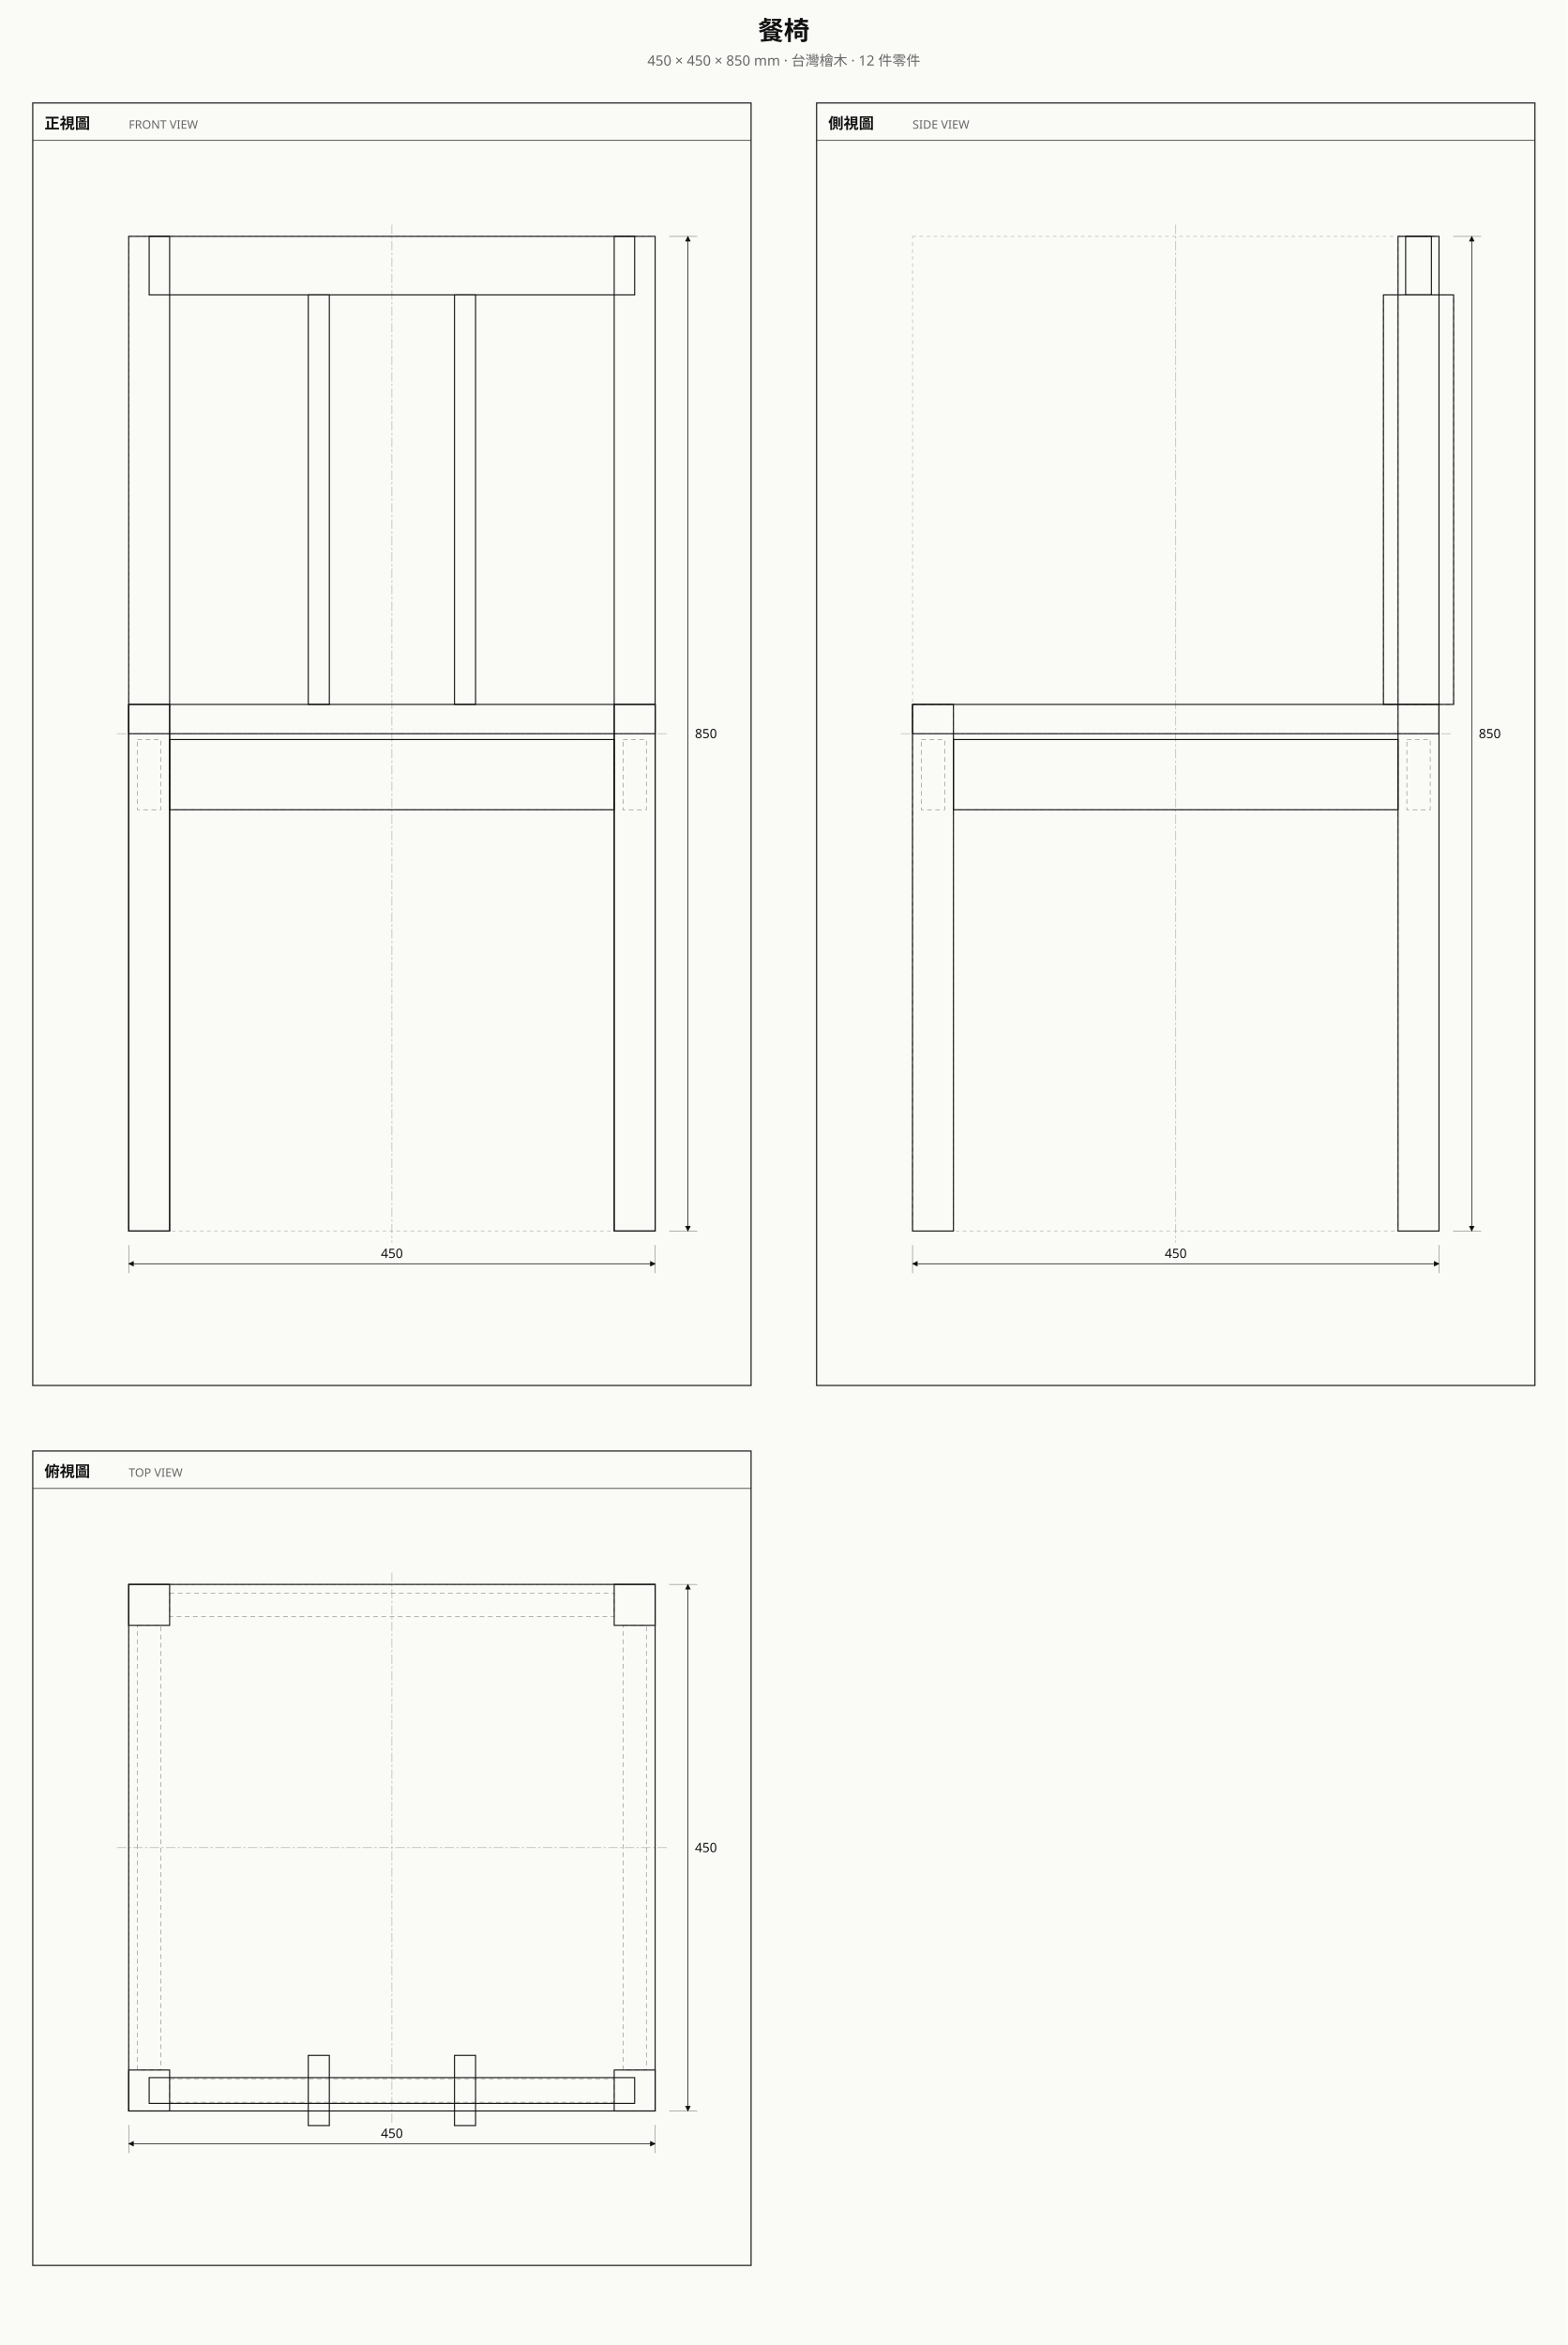
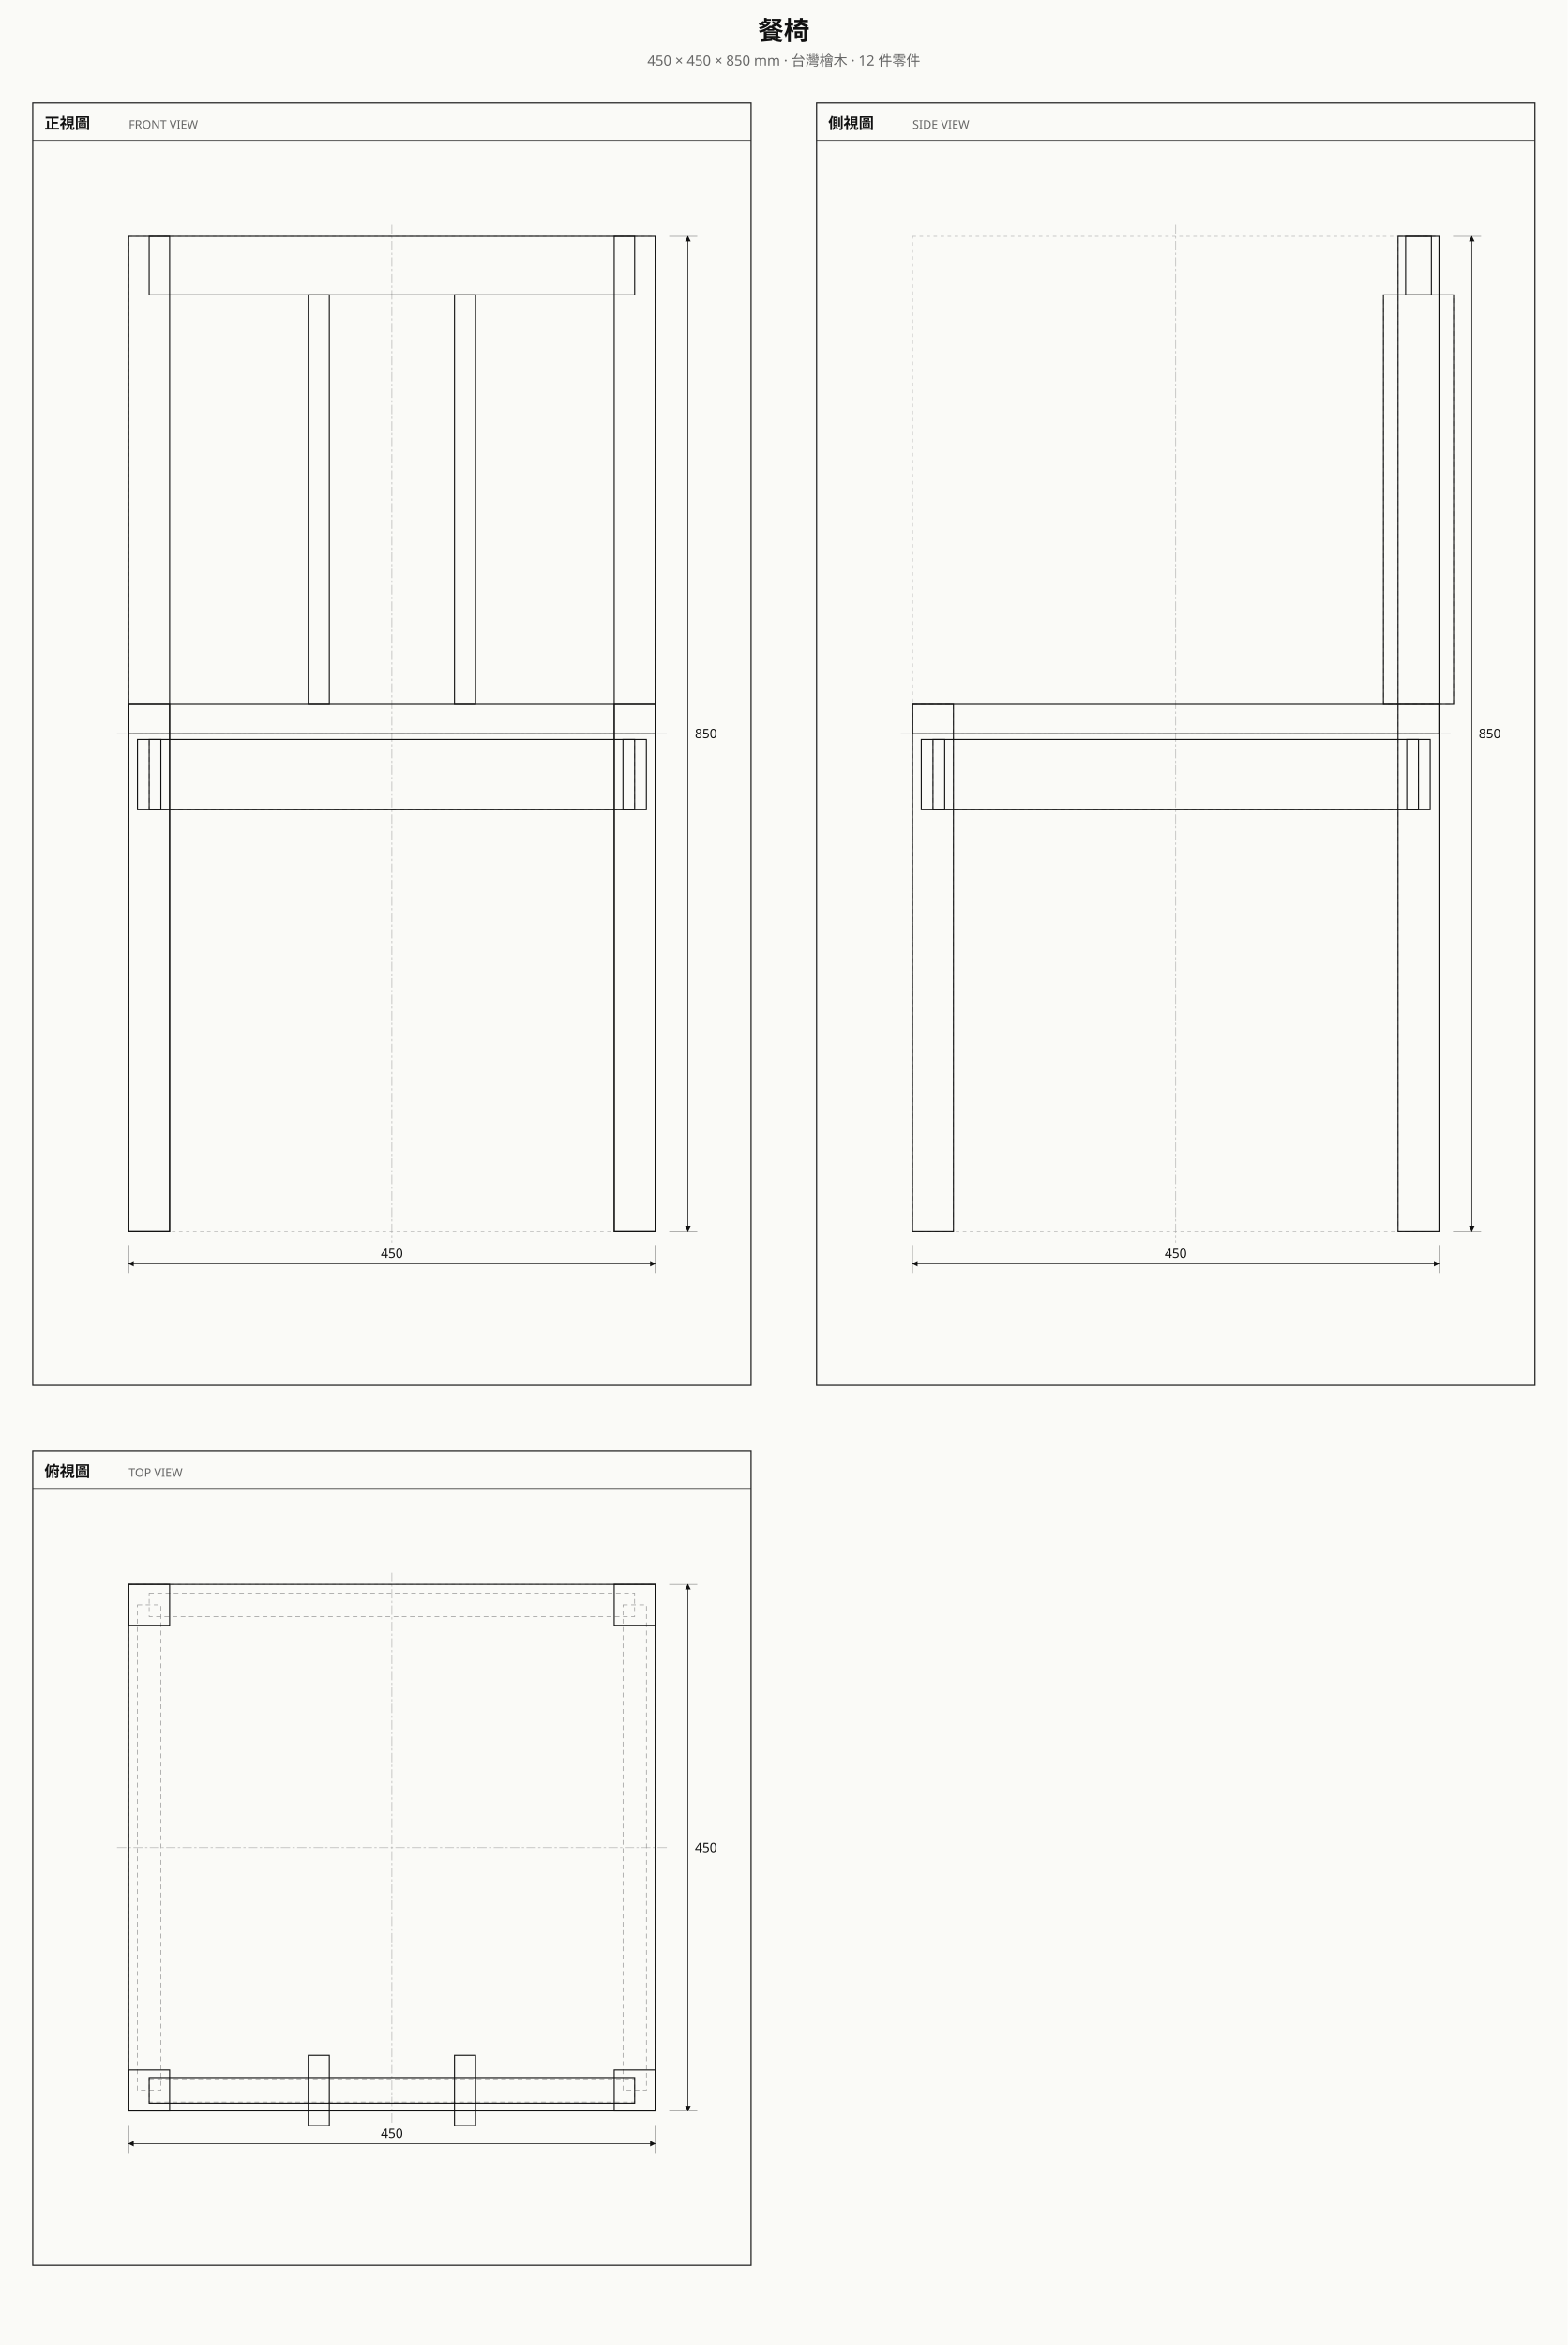
<svg xmlns="http://www.w3.org/2000/svg" viewBox="-20 -10 1340 2004" width="1340">
  <defs>
    <marker id="arr-front" viewBox="0 0 10 10" refX="9" refY="5" markerWidth="8" markerHeight="8" orient="auto-start-reverse">
      <path d="M 0 0 L 10 5 L 0 10 z" fill="#111" />
    </marker>
    <marker id="arr-side" viewBox="0 0 10 10" refX="9" refY="5" markerWidth="8" markerHeight="8" orient="auto-start-reverse">
      <path d="M 0 0 L 10 5 L 0 10 z" fill="#111" />
    </marker>
    <marker id="arr-top" viewBox="0 0 10 10" refX="9" refY="5" markerWidth="8" markerHeight="8" orient="auto-start-reverse">
      <path d="M 0 0 L 10 5 L 0 10 z" fill="#111" />
    </marker>
  </defs>
  <rect x="-20" y="-10" width="1340" height="2004" fill="#fafaf7" />
  <text x="650" y="24" text-anchor="middle" font-size="22" font-weight="700" fill="#111" font-family="sans-serif">餐椅</text>
  <text x="650" y="46" text-anchor="middle" font-size="12" fill="#666" font-family="sans-serif">450 × 450 × 850 mm · 台灣檜木 · 12 件零件</text>
  <g transform="translate(0, 70)">
    <g transform="translate(315.0, 972.0)">
      <rect x="-307.0" y="-964.0" width="614.0" height="1096.0" fill="none" stroke="#222" stroke-width="1" />
      <line x1="-307.0" y1="-932.0" x2="307.0" y2="-932.0" stroke="#222" stroke-width="0.6" />
      <text x="-297.0" y="-942.0" font-size="13" font-weight="700" fill="#111" font-family="sans-serif">正視圖</text>
      <text x="-225.0" y="-942.0" font-size="10" fill="#666" font-family="sans-serif">FRONT VIEW</text>
      <g stroke="#888" stroke-width="0.5" stroke-dasharray="8 2 2 2" opacity="0.7">
        <line x1="0" y1="-860.0" x2="0" y2="10.0" />
        <line x1="-235.0" y1="-425.0" x2="235.0" y2="-425.0" />
      </g>
      <rect x="-225.0" y="-850.0" width="450.0" height="850.0" fill="none" stroke="#999" stroke-dasharray="3 3" stroke-width="0.5" opacity="0.8" />
-       <rect x="-190.0" y="-420.0" width="380.0" height="60.0" fill="none" stroke="#888" stroke-width="0.5" stroke-dasharray="4 3" />
+       <rect x="-207.5" y="-420.0" width="415.0" height="60.0" fill="none" stroke="#888" stroke-width="0.5" stroke-dasharray="4 3" />
      <rect x="-207.5" y="-850.0" width="415.0" height="50.0" fill="none" stroke="#111" stroke-width="0.9" />
      <rect x="-225.0" y="-850.0" width="35.0" height="850.0" fill="none" stroke="#111" stroke-width="0.9" />
      <rect x="190.0" y="-850.0" width="35.0" height="850.0" fill="none" stroke="#111" stroke-width="0.9" />
      <rect x="-71.5" y="-800.0" width="18.0" height="350.0" fill="none" stroke="#111" stroke-width="0.9" />
      <rect x="53.5" y="-800.0" width="18.0" height="350.0" fill="none" stroke="#111" stroke-width="0.9" />
-       <rect x="-217.5" y="-420.0" width="20.0" height="60.0" fill="none" stroke="#888" stroke-width="0.5" stroke-dasharray="4 3" />
-       <rect x="197.5" y="-420.0" width="20.0" height="60.0" fill="none" stroke="#888" stroke-width="0.5" stroke-dasharray="4 3" />
-       <rect x="-190.0" y="-420.0" width="380.0" height="60.0" fill="none" stroke="#111" stroke-width="0.9" />
+       <rect x="-217.5" y="-420.0" width="20.0" height="60.0" fill="none" stroke="#111" stroke-width="0.9" />
+       <rect x="197.5" y="-420.0" width="20.0" height="60.0" fill="none" stroke="#111" stroke-width="0.9" />
+       <rect x="-207.5" y="-420.0" width="415.0" height="60.0" fill="none" stroke="#111" stroke-width="0.9" />
      <rect x="-225.0" y="-450.0" width="450.0" height="25.0" fill="none" stroke="#111" stroke-width="0.9" />
      <rect x="-225.0" y="-450.0" width="35.0" height="450.0" fill="none" stroke="#111" stroke-width="0.9" />
      <rect x="190.0" y="-450.0" width="35.0" height="450.0" fill="none" stroke="#111" stroke-width="0.9" />
      <g stroke="#111" fill="#111" stroke-width="0.6" font-family="sans-serif">
        <line x1="-225.0" y1="12.0" x2="-225.0" y2="36.0" stroke-width="0.4" stroke="#666" />
        <line x1="225.0" y1="12.0" x2="225.0" y2="36.0" stroke-width="0.4" stroke="#666" />
        <line x1="-225.0" y1="28.0" x2="225.0" y2="28.0" marker-start="url(#arr-front)" marker-end="url(#arr-front)" />
        <text x="0" y="23.0" text-anchor="middle" font-size="11" stroke="none">450</text>
      </g>
      <g stroke="#111" fill="#111" stroke-width="0.6" font-family="sans-serif">
        <line x1="237.0" y1="-850.0" x2="261.0" y2="-850.0" stroke-width="0.4" stroke="#666" />
        <line x1="237.0" y1="0.0" x2="261.0" y2="0.0" stroke-width="0.4" stroke="#666" />
        <line x1="253.0" y1="-850.0" x2="253.0" y2="0.0" marker-start="url(#arr-front)" marker-end="url(#arr-front)" />
        <text x="259.0" y="-425.0" text-anchor="start" dominant-baseline="middle" font-size="11" stroke="none">850</text>
      </g>
    </g>
    <g transform="translate(670, 0)">
      <g transform="translate(315.0, 972.0)">
        <rect x="-307.0" y="-964.0" width="614.0" height="1096.0" fill="none" stroke="#222" stroke-width="1" />
        <line x1="-307.0" y1="-932.0" x2="307.0" y2="-932.0" stroke="#222" stroke-width="0.6" />
        <text x="-297.0" y="-942.0" font-size="13" font-weight="700" fill="#111" font-family="sans-serif">側視圖</text>
        <text x="-225.0" y="-942.0" font-size="10" fill="#666" font-family="sans-serif">SIDE VIEW</text>
        <g stroke="#888" stroke-width="0.5" stroke-dasharray="8 2 2 2" opacity="0.7">
          <line x1="0" y1="-860.0" x2="0" y2="10.0" />
          <line x1="-235.0" y1="-425.0" x2="235.0" y2="-425.0" />
        </g>
        <rect x="-225.0" y="-850.0" width="450.0" height="850.0" fill="none" stroke="#999" stroke-dasharray="3 3" stroke-width="0.5" opacity="0.8" />
-         <rect x="-190.0" y="-420.0" width="380.0" height="60.0" fill="none" stroke="#888" stroke-width="0.5" stroke-dasharray="4 3" />
+         <rect x="-207.5" y="-420.0" width="415.0" height="60.0" fill="none" stroke="#888" stroke-width="0.5" stroke-dasharray="4 3" />
        <rect x="-225.0" y="-450.0" width="35.0" height="450.0" fill="none" stroke="#888" stroke-width="0.5" stroke-dasharray="4 3" />
        <rect x="190.0" y="-850.0" width="35.0" height="850.0" fill="none" stroke="#888" stroke-width="0.5" stroke-dasharray="4 3" />
        <rect x="177.5" y="-800.0" width="60.0" height="350.0" fill="none" stroke="#888" stroke-width="0.5" stroke-dasharray="4 3" />
        <rect x="177.5" y="-800.0" width="60.0" height="350.0" fill="none" stroke="#111" stroke-width="0.9" />
-         <rect x="-217.5" y="-420.0" width="20.0" height="60.0" fill="none" stroke="#888" stroke-width="0.5" stroke-dasharray="4 3" />
-         <rect x="197.5" y="-420.0" width="20.0" height="60.0" fill="none" stroke="#888" stroke-width="0.5" stroke-dasharray="4 3" />
+         <rect x="-217.5" y="-420.0" width="20.0" height="60.0" fill="none" stroke="#111" stroke-width="0.9" />
+         <rect x="197.5" y="-420.0" width="20.0" height="60.0" fill="none" stroke="#111" stroke-width="0.9" />
        <rect x="196.5" y="-850.0" width="22.0" height="50.0" fill="none" stroke="#111" stroke-width="0.9" />
-         <rect x="-190.0" y="-420.0" width="380.0" height="60.0" fill="none" stroke="#111" stroke-width="0.9" />
+         <rect x="-207.5" y="-420.0" width="415.0" height="60.0" fill="none" stroke="#111" stroke-width="0.9" />
        <rect x="-225.0" y="-450.0" width="450.0" height="25.0" fill="none" stroke="#111" stroke-width="0.9" />
        <rect x="-225.0" y="-450.0" width="35.0" height="450.0" fill="none" stroke="#111" stroke-width="0.9" />
        <rect x="190.0" y="-850.0" width="35.0" height="850.0" fill="none" stroke="#111" stroke-width="0.9" />
        <g stroke="#111" fill="#111" stroke-width="0.6" font-family="sans-serif">
          <line x1="-225.0" y1="12.0" x2="-225.0" y2="36.0" stroke-width="0.4" stroke="#666" />
          <line x1="225.0" y1="12.0" x2="225.0" y2="36.0" stroke-width="0.4" stroke="#666" />
          <line x1="-225.0" y1="28.0" x2="225.0" y2="28.0" marker-start="url(#arr-side)" marker-end="url(#arr-side)" />
          <text x="0" y="23.0" text-anchor="middle" font-size="11" stroke="none">450</text>
        </g>
        <g stroke="#111" fill="#111" stroke-width="0.6" font-family="sans-serif">
          <line x1="237.0" y1="-850.0" x2="261.0" y2="-850.0" stroke-width="0.4" stroke="#666" />
          <line x1="237.0" y1="0.0" x2="261.0" y2="0.0" stroke-width="0.4" stroke="#666" />
          <line x1="253.0" y1="-850.0" x2="253.0" y2="0.0" marker-start="url(#arr-side)" marker-end="url(#arr-side)" />
          <text x="259.0" y="-425.0" text-anchor="start" dominant-baseline="middle" font-size="11" stroke="none">850</text>
        </g>
      </g>
    </g>
    <g transform="translate(0, 1152)">
      <g transform="translate(315.0, 347.0)">
        <rect x="-307.0" y="-339.0" width="614.0" height="696.0" fill="none" stroke="#222" stroke-width="1" />
        <line x1="-307.0" y1="-307.0" x2="307.0" y2="-307.0" stroke="#222" stroke-width="0.6" />
        <text x="-297.0" y="-317.0" font-size="13" font-weight="700" fill="#111" font-family="sans-serif">俯視圖</text>
        <text x="-225.0" y="-317.0" font-size="10" fill="#666" font-family="sans-serif">TOP VIEW</text>
        <g stroke="#888" stroke-width="0.5" stroke-dasharray="8 2 2 2" opacity="0.7">
          <line x1="0" y1="-235.0" x2="0" y2="235.0" />
          <line x1="-235.0" y1="0.0" x2="235.0" y2="0.0" />
        </g>
        <rect x="-225.0" y="-225.0" width="450.0" height="450.0" fill="none" stroke="#999" stroke-dasharray="3 3" stroke-width="0.5" opacity="0.8" />
-         <rect x="-190.0" y="-217.5" width="380.0" height="20.0" fill="none" stroke="#888" stroke-width="0.5" stroke-dasharray="4 3" />
-         <rect x="-190.0" y="197.5" width="380.0" height="20.0" fill="none" stroke="#888" stroke-width="0.5" stroke-dasharray="4 3" />
-         <rect x="-217.5" y="-190.0" width="20.0" height="380.0" fill="none" stroke="#888" stroke-width="0.5" stroke-dasharray="4 3" />
-         <rect x="197.5" y="-190.0" width="20.0" height="380.0" fill="none" stroke="#888" stroke-width="0.5" stroke-dasharray="4 3" />
+         <rect x="-207.5" y="-217.5" width="415.0" height="20.0" fill="none" stroke="#888" stroke-width="0.5" stroke-dasharray="4 3" />
+         <rect x="-207.5" y="197.5" width="415.0" height="20.0" fill="none" stroke="#888" stroke-width="0.5" stroke-dasharray="4 3" />
+         <rect x="-217.5" y="-207.5" width="20.0" height="415.0" fill="none" stroke="#888" stroke-width="0.5" stroke-dasharray="4 3" />
+         <rect x="197.5" y="-207.5" width="20.0" height="415.0" fill="none" stroke="#888" stroke-width="0.5" stroke-dasharray="4 3" />
        <rect x="-225.0" y="-225.0" width="450.0" height="450.0" fill="none" stroke="#111" stroke-width="0.9" />
        <rect x="-225.0" y="-225.0" width="35.0" height="35.0" fill="none" stroke="#111" stroke-width="0.9" />
        <rect x="190.0" y="-225.0" width="35.0" height="35.0" fill="none" stroke="#111" stroke-width="0.9" />
        <rect x="-71.5" y="177.5" width="18.0" height="60.0" fill="none" stroke="#111" stroke-width="0.9" />
        <rect x="53.5" y="177.5" width="18.0" height="60.0" fill="none" stroke="#111" stroke-width="0.9" />
        <rect x="-225.0" y="190.0" width="35.0" height="35.0" fill="none" stroke="#111" stroke-width="0.9" />
        <rect x="190.0" y="190.0" width="35.0" height="35.0" fill="none" stroke="#111" stroke-width="0.9" />
        <rect x="-207.5" y="196.5" width="415.0" height="22.0" fill="none" stroke="#111" stroke-width="0.9" />
        <g stroke="#111" fill="#111" stroke-width="0.6" font-family="sans-serif">
          <line x1="-225.0" y1="237.0" x2="-225.0" y2="261.0" stroke-width="0.4" stroke="#666" />
          <line x1="225.0" y1="237.0" x2="225.0" y2="261.0" stroke-width="0.4" stroke="#666" />
          <line x1="-225.0" y1="253.0" x2="225.0" y2="253.0" marker-start="url(#arr-top)" marker-end="url(#arr-top)" />
          <text x="0" y="248.0" text-anchor="middle" font-size="11" stroke="none">450</text>
        </g>
        <g stroke="#111" fill="#111" stroke-width="0.6" font-family="sans-serif">
          <line x1="237.0" y1="-225.0" x2="261.0" y2="-225.0" stroke-width="0.4" stroke="#666" />
          <line x1="237.0" y1="225.0" x2="261.0" y2="225.0" stroke-width="0.4" stroke="#666" />
          <line x1="253.0" y1="-225.0" x2="253.0" y2="225.0" marker-start="url(#arr-top)" marker-end="url(#arr-top)" />
          <text x="259.0" y="0.0" text-anchor="start" dominant-baseline="middle" font-size="11" stroke="none">450</text>
        </g>
      </g>
    </g>
  </g>
</svg>
